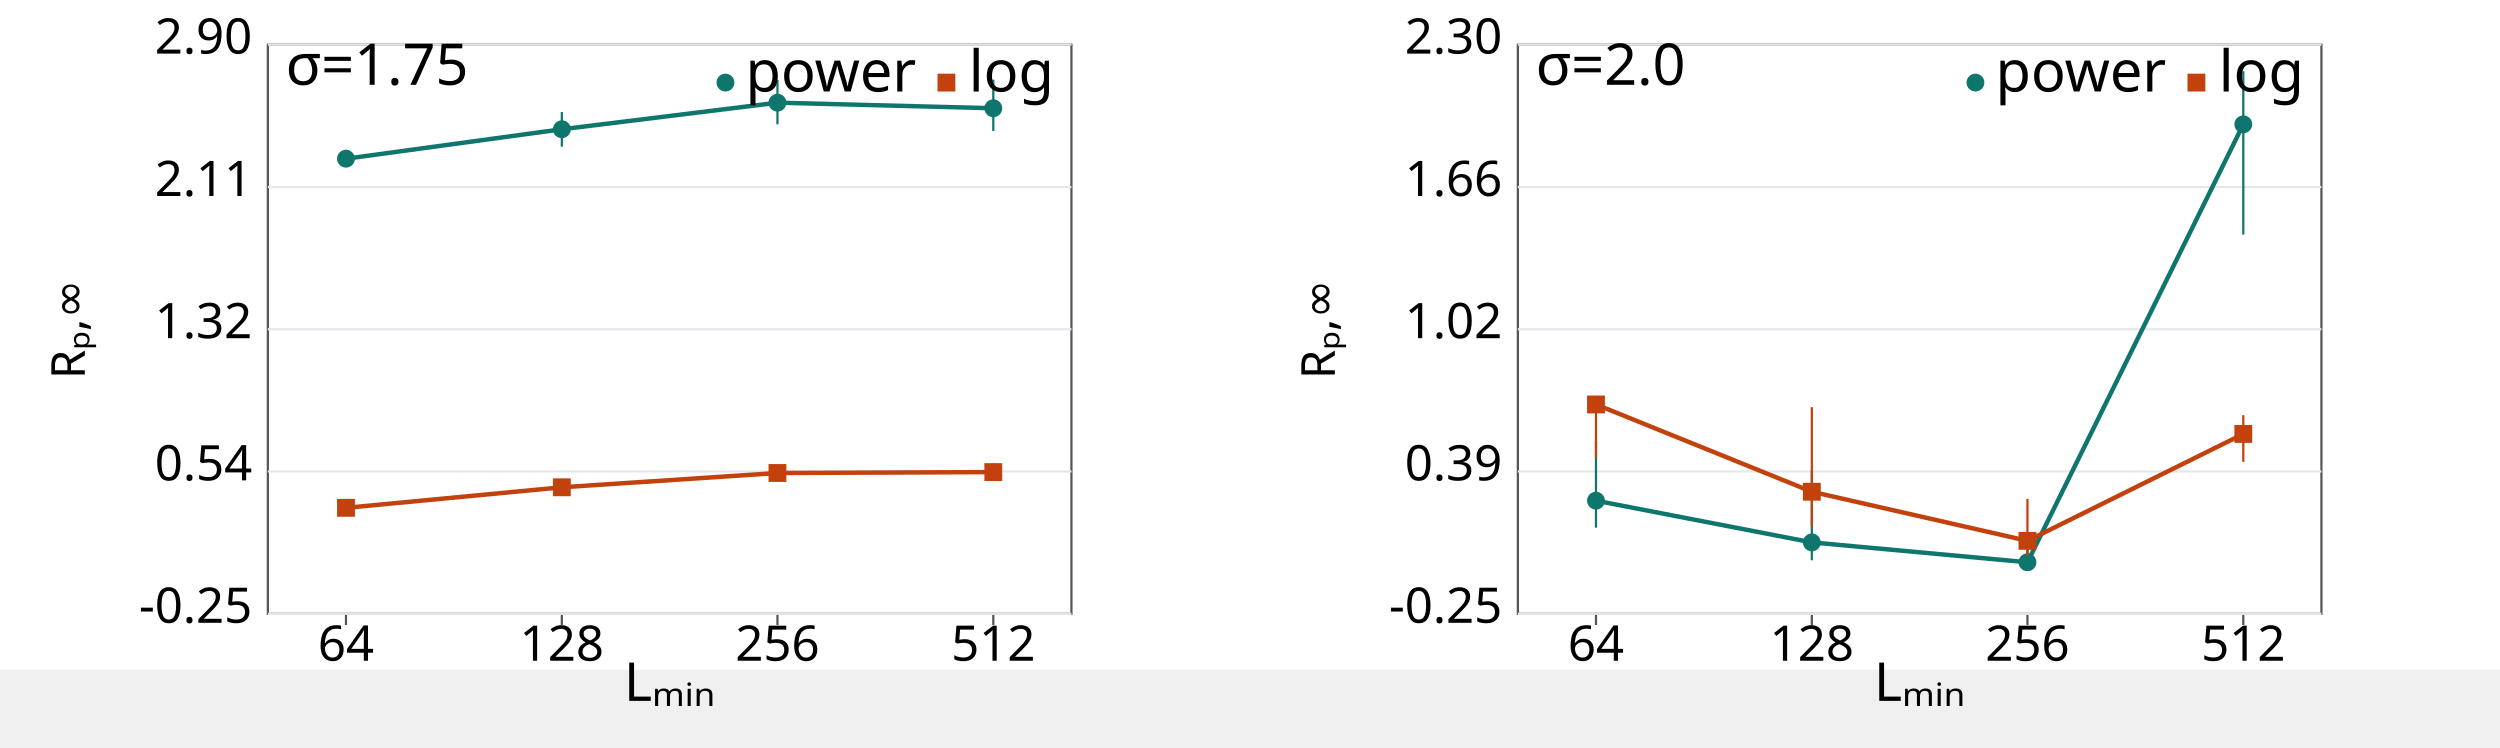
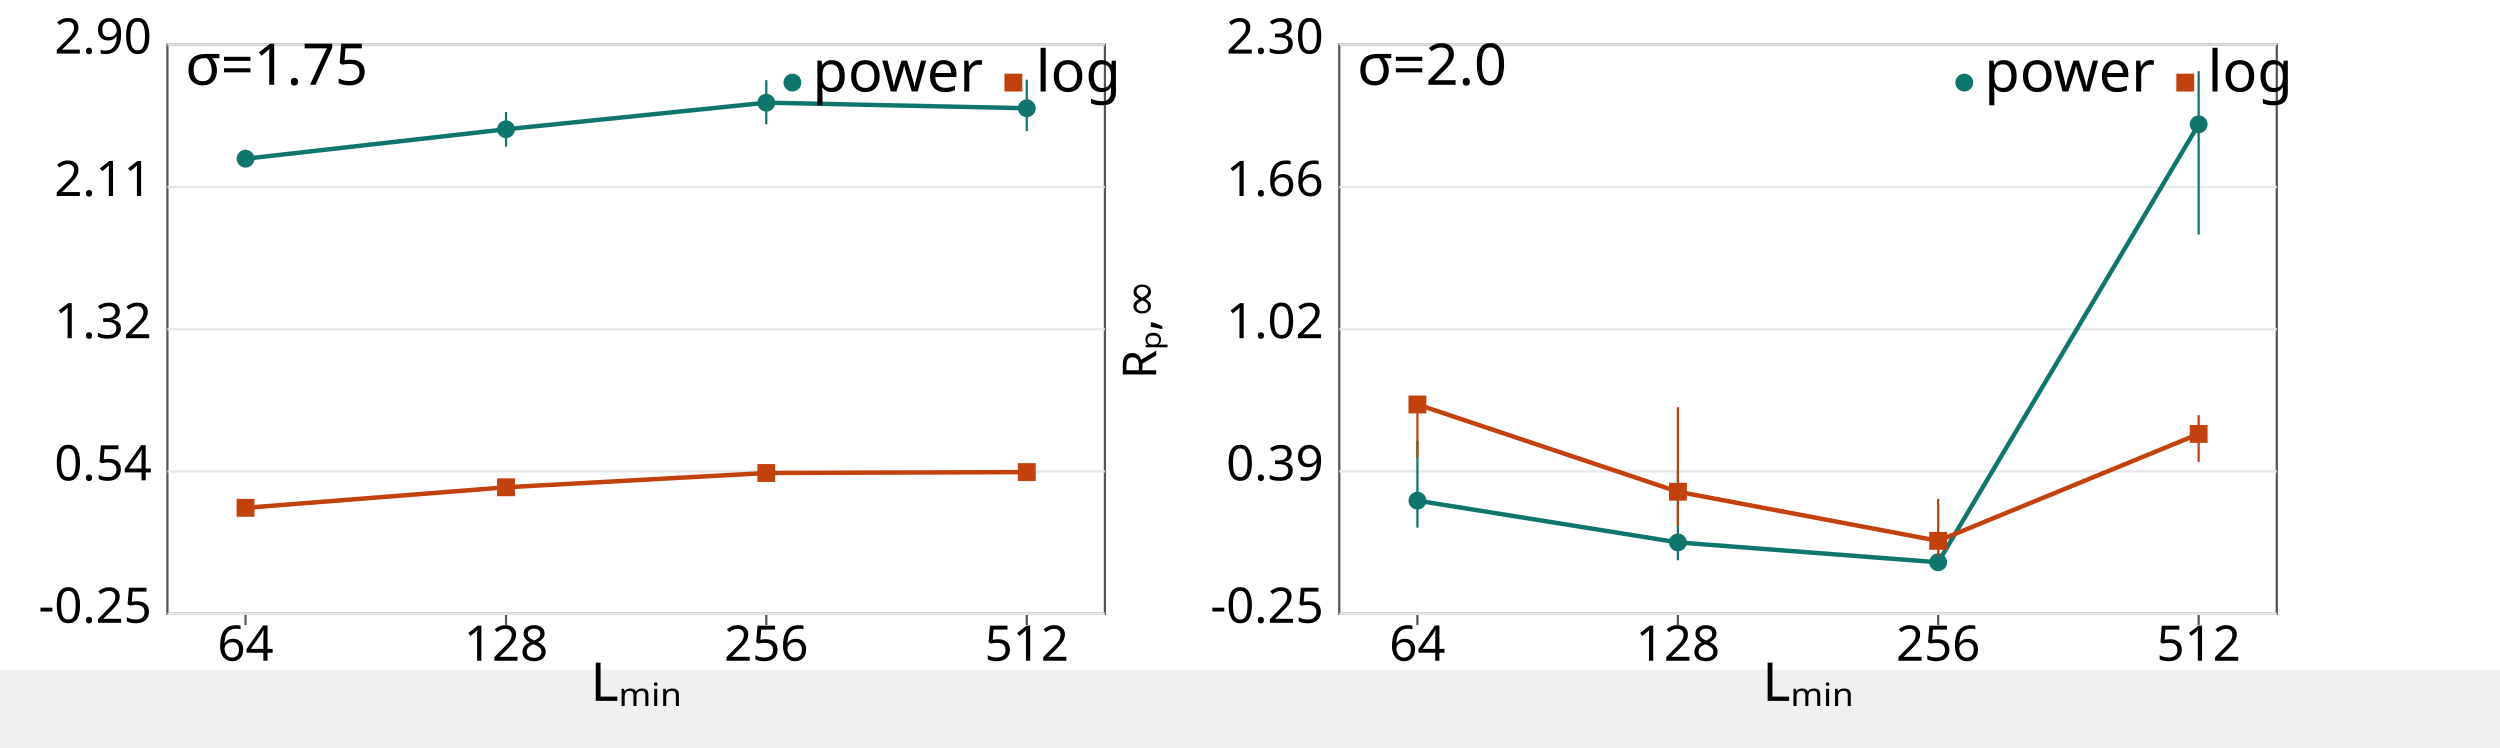
<svg xmlns="http://www.w3.org/2000/svg" width="1120" height="335" viewBox="0 35 1120 335">
  <rect width="100%" height="100%" fill="white" />
-   <rect x="120" y="55" width="360" height="255" fill="none" stroke="#555" />
-   <line x1="155.0" y1="310" x2="155.0" y2="315" stroke="#555" />
-   <text class="tick-label" x="155.0" y="331" text-anchor="middle" font-family="sans-serif" font-size="22">64</text>
-   <line x1="251.7" y1="310" x2="251.7" y2="315" stroke="#555" />
-   <text class="tick-label" x="251.7" y="331" text-anchor="middle" font-family="sans-serif" font-size="22">128</text>
-   <line x1="348.3" y1="310" x2="348.3" y2="315" stroke="#555" />
-   <text class="tick-label" x="348.3" y="331" text-anchor="middle" font-family="sans-serif" font-size="22">256</text>
-   <line x1="445.0" y1="310" x2="445.0" y2="315" stroke="#555" />
-   <text class="tick-label" x="445.0" y="331" text-anchor="middle" font-family="sans-serif" font-size="22">512</text>
-   <line x1="120" y1="310.0" x2="480" y2="310.0" stroke="#e5e7eb" />
-   <text class="tick-label" x="113" y="314.0" text-anchor="end" font-family="sans-serif" font-size="22">-0.25</text>
-   <line x1="120" y1="246.2" x2="480" y2="246.2" stroke="#e5e7eb" />
-   <text class="tick-label" x="113" y="250.2" text-anchor="end" font-family="sans-serif" font-size="22">0.54</text>
-   <line x1="120" y1="182.5" x2="480" y2="182.5" stroke="#e5e7eb" />
-   <text class="tick-label" x="113" y="186.5" text-anchor="end" font-family="sans-serif" font-size="22">1.32</text>
-   <line x1="120" y1="118.8" x2="480" y2="118.8" stroke="#e5e7eb" />
-   <text class="tick-label" x="113" y="122.8" text-anchor="end" font-family="sans-serif" font-size="22">2.11</text>
-   <line x1="120" y1="55.0" x2="480" y2="55.0" stroke="#e5e7eb" />
-   <text class="tick-label" x="113" y="59.0" text-anchor="end" font-family="sans-serif" font-size="22">2.90</text>
-   <text x="128" y="73" font-family="sans-serif" font-size="25.8">σ=1.75</text>
-   <text class="axis-label" x="300.0" y="349" text-anchor="middle" font-family="sans-serif" font-size="24">Lₘᵢₙ</text>
-   <text x="38" y="182.5" text-anchor="middle" font-family="sans-serif" font-size="21" transform="rotate(-90 38 182.5)">Rₚ,∞</text>
-   <line x1="155.0" y1="109.8" x2="155.0" y2="102.1" stroke="#0f766e" />
-   <circle cx="155.0" cy="106.1" r="4" fill="#0f766e" />
-   <line x1="251.7" y1="100.7" x2="251.7" y2="85.2" stroke="#0f766e" />
-   <circle cx="251.7" cy="92.9" r="4" fill="#0f766e" />
-   <line x1="348.3" y1="90.7" x2="348.3" y2="70.9" stroke="#0f766e" />
-   <circle cx="348.3" cy="81.0" r="4" fill="#0f766e" />
-   <line x1="445.0" y1="93.7" x2="445.0" y2="70.7" stroke="#0f766e" />
-   <circle cx="445.0" cy="83.5" r="4" fill="#0f766e" />
-   <polyline points="155.0,106.1 251.7,92.9 348.3,81.0 445.0,83.5" fill="none" stroke="#0f766e" stroke-width="2" />
-   <line x1="155.0" y1="263.6" x2="155.0" y2="261.4" stroke="#c2410c" />
-   <rect x="151.0" y="258.5" width="8" height="8" fill="#c2410c" />
-   <line x1="251.7" y1="255.8" x2="251.7" y2="250.8" stroke="#c2410c" />
-   <rect x="247.7" y="249.3" width="8" height="8" fill="#c2410c" />
-   <line x1="348.3" y1="249.9" x2="348.3" y2="243.6" stroke="#c2410c" />
-   <rect x="344.3" y="242.9" width="8" height="8" fill="#c2410c" />
-   <line x1="445.0" y1="250.0" x2="445.0" y2="242.7" stroke="#c2410c" />
-   <rect x="441.0" y="242.5" width="8" height="8" fill="#c2410c" />
-   <polyline points="155.0,262.5 251.7,253.3 348.3,246.9 445.0,246.5" fill="none" stroke="#c2410c" stroke-width="2" />
-   <circle cx="325" cy="72" r="4" fill="#0f766e" />
-   <text x="334" y="76" font-family="sans-serif" font-size="25.8">power</text>
-   <rect x="420" y="68" width="8" height="8" fill="#c2410c" />
-   <text x="434" y="76" font-family="sans-serif" font-size="25.8">log</text>
-   <rect x="680" y="55" width="360" height="255" fill="none" stroke="#555" />
-   <line x1="715.0" y1="310" x2="715.0" y2="315" stroke="#555" />
-   <text class="tick-label" x="715.0" y="331" text-anchor="middle" font-family="sans-serif" font-size="22">64</text>
-   <line x1="811.7" y1="310" x2="811.7" y2="315" stroke="#555" />
-   <text class="tick-label" x="811.7" y="331" text-anchor="middle" font-family="sans-serif" font-size="22">128</text>
-   <line x1="908.3" y1="310" x2="908.3" y2="315" stroke="#555" />
-   <text class="tick-label" x="908.3" y="331" text-anchor="middle" font-family="sans-serif" font-size="22">256</text>
-   <line x1="1005.0" y1="310" x2="1005.0" y2="315" stroke="#555" />
-   <text class="tick-label" x="1005.0" y="331" text-anchor="middle" font-family="sans-serif" font-size="22">512</text>
-   <line x1="680" y1="310.0" x2="1040" y2="310.0" stroke="#e5e7eb" />
-   <text class="tick-label" x="673" y="314.0" text-anchor="end" font-family="sans-serif" font-size="22">-0.25</text>
-   <line x1="680" y1="246.2" x2="1040" y2="246.2" stroke="#e5e7eb" />
-   <text class="tick-label" x="673" y="250.2" text-anchor="end" font-family="sans-serif" font-size="22">0.39</text>
-   <line x1="680" y1="182.5" x2="1040" y2="182.5" stroke="#e5e7eb" />
-   <text class="tick-label" x="673" y="186.5" text-anchor="end" font-family="sans-serif" font-size="22">1.02</text>
-   <line x1="680" y1="118.8" x2="1040" y2="118.8" stroke="#e5e7eb" />
-   <text class="tick-label" x="673" y="122.8" text-anchor="end" font-family="sans-serif" font-size="22">1.66</text>
-   <line x1="680" y1="55.0" x2="1040" y2="55.0" stroke="#e5e7eb" />
-   <text class="tick-label" x="673" y="59.0" text-anchor="end" font-family="sans-serif" font-size="22">2.30</text>
-   <text x="688" y="73" font-family="sans-serif" font-size="25.8">σ=2.0</text>
-   <text class="axis-label" x="860.0" y="349" text-anchor="middle" font-family="sans-serif" font-size="24">Lₘᵢₙ</text>
-   <text x="598" y="182.5" text-anchor="middle" font-family="sans-serif" font-size="21" transform="rotate(-90 598 182.5)">Rₚ,∞</text>
-   <line x1="715.0" y1="271.4" x2="715.0" y2="232.6" stroke="#0f766e" />
-   <circle cx="715.0" cy="259.3" r="4" fill="#0f766e" />
-   <line x1="811.7" y1="286.0" x2="811.7" y2="245.8" stroke="#0f766e" />
-   <circle cx="811.7" cy="278.0" r="4" fill="#0f766e" />
-   <line x1="908.3" y1="290.3" x2="908.3" y2="277.3" stroke="#0f766e" />
-   <circle cx="908.3" cy="286.9" r="4" fill="#0f766e" />
-   <line x1="1005.0" y1="140.1" x2="1005.0" y2="66.9" stroke="#0f766e" />
-   <circle cx="1005.0" cy="90.7" r="4" fill="#0f766e" />
-   <polyline points="715.0,259.3 811.7,278.0 908.3,286.9 1005.0,90.7" fill="none" stroke="#0f766e" stroke-width="2" />
-   <line x1="715.0" y1="240.1" x2="715.0" y2="215.0" stroke="#c2410c" />
-   <rect x="711.0" y="212.2" width="8" height="8" fill="#c2410c" />
-   <line x1="811.7" y1="270.8" x2="811.7" y2="217.4" stroke="#c2410c" />
-   <rect x="807.7" y="251.3" width="8" height="8" fill="#c2410c" />
-   <line x1="908.3" y1="284.1" x2="908.3" y2="258.5" stroke="#c2410c" />
-   <rect x="904.3" y="273.3" width="8" height="8" fill="#c2410c" />
-   <line x1="1005.0" y1="241.9" x2="1005.0" y2="221.0" stroke="#c2410c" />
-   <rect x="1001.0" y="225.4" width="8" height="8" fill="#c2410c" />
-   <polyline points="715.0,216.2 811.7,255.3 908.3,277.3 1005.0,229.4" fill="none" stroke="#c2410c" stroke-width="2" />
-   <circle cx="885" cy="72" r="4" fill="#0f766e" />
-   <text x="894" y="76" font-family="sans-serif" font-size="25.8">power</text>
-   <rect x="980" y="68" width="8" height="8" fill="#c2410c" />
-   <text x="994" y="76" font-family="sans-serif" font-size="25.8">log</text>
+   <rect x="75" y="55" width="420" height="255" fill="none" stroke="#555" />
+   <line x1="110.0" y1="310" x2="110.0" y2="315" stroke="#555" />
+   <text class="tick-label" x="110.0" y="331" text-anchor="middle" font-family="sans-serif" font-size="22">64</text>
+   <line x1="226.7" y1="310" x2="226.7" y2="315" stroke="#555" />
+   <text class="tick-label" x="226.7" y="331" text-anchor="middle" font-family="sans-serif" font-size="22">128</text>
+   <line x1="343.3" y1="310" x2="343.3" y2="315" stroke="#555" />
+   <text class="tick-label" x="343.3" y="331" text-anchor="middle" font-family="sans-serif" font-size="22">256</text>
+   <line x1="460.0" y1="310" x2="460.0" y2="315" stroke="#555" />
+   <text class="tick-label" x="460.0" y="331" text-anchor="middle" font-family="sans-serif" font-size="22">512</text>
+   <line x1="75" y1="310.0" x2="495" y2="310.0" stroke="#e5e7eb" />
+   <text class="tick-label" x="68" y="314.0" text-anchor="end" font-family="sans-serif" font-size="22">-0.25</text>
+   <line x1="75" y1="246.2" x2="495" y2="246.2" stroke="#e5e7eb" />
+   <text class="tick-label" x="68" y="250.2" text-anchor="end" font-family="sans-serif" font-size="22">0.54</text>
+   <line x1="75" y1="182.5" x2="495" y2="182.5" stroke="#e5e7eb" />
+   <text class="tick-label" x="68" y="186.5" text-anchor="end" font-family="sans-serif" font-size="22">1.32</text>
+   <line x1="75" y1="118.8" x2="495" y2="118.8" stroke="#e5e7eb" />
+   <text class="tick-label" x="68" y="122.8" text-anchor="end" font-family="sans-serif" font-size="22">2.11</text>
+   <line x1="75" y1="55.0" x2="495" y2="55.0" stroke="#e5e7eb" />
+   <text class="tick-label" x="68" y="59.0" text-anchor="end" font-family="sans-serif" font-size="22">2.90</text>
+   <text x="83" y="73" font-family="sans-serif" font-size="25.8">σ=1.75</text>
+   <text class="axis-label" x="285.0" y="349" text-anchor="middle" font-family="sans-serif" font-size="24">Lₘᵢₙ</text>
+   <text x="-7" y="182.5" text-anchor="middle" font-family="sans-serif" font-size="21" transform="rotate(-90 -7 182.5)">Rₚ,∞</text>
+   <line x1="110.0" y1="109.8" x2="110.0" y2="102.1" stroke="#0f766e" />
+   <circle cx="110.0" cy="106.1" r="4" fill="#0f766e" />
+   <line x1="226.7" y1="100.7" x2="226.7" y2="85.2" stroke="#0f766e" />
+   <circle cx="226.7" cy="92.9" r="4" fill="#0f766e" />
+   <line x1="343.3" y1="90.7" x2="343.3" y2="70.9" stroke="#0f766e" />
+   <circle cx="343.3" cy="81.0" r="4" fill="#0f766e" />
+   <line x1="460.0" y1="93.7" x2="460.0" y2="70.7" stroke="#0f766e" />
+   <circle cx="460.0" cy="83.5" r="4" fill="#0f766e" />
+   <polyline points="110.0,106.1 226.7,92.9 343.3,81.0 460.0,83.5" fill="none" stroke="#0f766e" stroke-width="2" />
+   <line x1="110.0" y1="263.6" x2="110.0" y2="261.4" stroke="#c2410c" />
+   <rect x="106.0" y="258.5" width="8" height="8" fill="#c2410c" />
+   <line x1="226.7" y1="255.8" x2="226.7" y2="250.8" stroke="#c2410c" />
+   <rect x="222.7" y="249.3" width="8" height="8" fill="#c2410c" />
+   <line x1="343.3" y1="249.9" x2="343.3" y2="243.6" stroke="#c2410c" />
+   <rect x="339.3" y="242.9" width="8" height="8" fill="#c2410c" />
+   <line x1="460.0" y1="250.0" x2="460.0" y2="242.7" stroke="#c2410c" />
+   <rect x="456.0" y="242.5" width="8" height="8" fill="#c2410c" />
+   <polyline points="110.0,262.5 226.7,253.3 343.3,246.9 460.0,246.5" fill="none" stroke="#c2410c" stroke-width="2" />
+   <circle cx="355" cy="72" r="4" fill="#0f766e" />
+   <text x="364" y="76" font-family="sans-serif" font-size="25.8">power</text>
+   <rect x="450" y="68" width="8" height="8" fill="#c2410c" />
+   <text x="464" y="76" font-family="sans-serif" font-size="25.8">log</text>
+   <rect x="600" y="55" width="420" height="255" fill="none" stroke="#555" />
+   <line x1="635.0" y1="310" x2="635.0" y2="315" stroke="#555" />
+   <text class="tick-label" x="635.0" y="331" text-anchor="middle" font-family="sans-serif" font-size="22">64</text>
+   <line x1="751.7" y1="310" x2="751.7" y2="315" stroke="#555" />
+   <text class="tick-label" x="751.7" y="331" text-anchor="middle" font-family="sans-serif" font-size="22">128</text>
+   <line x1="868.3" y1="310" x2="868.3" y2="315" stroke="#555" />
+   <text class="tick-label" x="868.3" y="331" text-anchor="middle" font-family="sans-serif" font-size="22">256</text>
+   <line x1="985.0" y1="310" x2="985.0" y2="315" stroke="#555" />
+   <text class="tick-label" x="985.0" y="331" text-anchor="middle" font-family="sans-serif" font-size="22">512</text>
+   <line x1="600" y1="310.0" x2="1020" y2="310.0" stroke="#e5e7eb" />
+   <text class="tick-label" x="593" y="314.0" text-anchor="end" font-family="sans-serif" font-size="22">-0.25</text>
+   <line x1="600" y1="246.2" x2="1020" y2="246.2" stroke="#e5e7eb" />
+   <text class="tick-label" x="593" y="250.2" text-anchor="end" font-family="sans-serif" font-size="22">0.39</text>
+   <line x1="600" y1="182.5" x2="1020" y2="182.5" stroke="#e5e7eb" />
+   <text class="tick-label" x="593" y="186.5" text-anchor="end" font-family="sans-serif" font-size="22">1.02</text>
+   <line x1="600" y1="118.8" x2="1020" y2="118.8" stroke="#e5e7eb" />
+   <text class="tick-label" x="593" y="122.8" text-anchor="end" font-family="sans-serif" font-size="22">1.66</text>
+   <line x1="600" y1="55.0" x2="1020" y2="55.0" stroke="#e5e7eb" />
+   <text class="tick-label" x="593" y="59.0" text-anchor="end" font-family="sans-serif" font-size="22">2.30</text>
+   <text x="608" y="73" font-family="sans-serif" font-size="25.8">σ=2.0</text>
+   <text class="axis-label" x="810.0" y="349" text-anchor="middle" font-family="sans-serif" font-size="24">Lₘᵢₙ</text>
+   <text x="518" y="182.5" text-anchor="middle" font-family="sans-serif" font-size="21" transform="rotate(-90 518 182.5)">Rₚ,∞</text>
+   <line x1="635.0" y1="271.4" x2="635.0" y2="232.6" stroke="#0f766e" />
+   <circle cx="635.0" cy="259.3" r="4" fill="#0f766e" />
+   <line x1="751.7" y1="286.0" x2="751.7" y2="245.8" stroke="#0f766e" />
+   <circle cx="751.7" cy="278.0" r="4" fill="#0f766e" />
+   <line x1="868.3" y1="290.3" x2="868.3" y2="277.3" stroke="#0f766e" />
+   <circle cx="868.3" cy="286.9" r="4" fill="#0f766e" />
+   <line x1="985.0" y1="140.1" x2="985.0" y2="66.9" stroke="#0f766e" />
+   <circle cx="985.0" cy="90.7" r="4" fill="#0f766e" />
+   <polyline points="635.0,259.3 751.7,278.0 868.3,286.9 985.0,90.7" fill="none" stroke="#0f766e" stroke-width="2" />
+   <line x1="635.0" y1="240.1" x2="635.0" y2="215.0" stroke="#c2410c" />
+   <rect x="631.0" y="212.2" width="8" height="8" fill="#c2410c" />
+   <line x1="751.7" y1="270.8" x2="751.7" y2="217.4" stroke="#c2410c" />
+   <rect x="747.7" y="251.3" width="8" height="8" fill="#c2410c" />
+   <line x1="868.3" y1="284.1" x2="868.3" y2="258.5" stroke="#c2410c" />
+   <rect x="864.3" y="273.3" width="8" height="8" fill="#c2410c" />
+   <line x1="985.0" y1="241.9" x2="985.0" y2="221.0" stroke="#c2410c" />
+   <rect x="981.0" y="225.4" width="8" height="8" fill="#c2410c" />
+   <polyline points="635.0,216.2 751.7,255.3 868.3,277.3 985.0,229.4" fill="none" stroke="#c2410c" stroke-width="2" />
+   <circle cx="880" cy="72" r="4" fill="#0f766e" />
+   <text x="889" y="76" font-family="sans-serif" font-size="25.8">power</text>
+   <rect x="975" y="68" width="8" height="8" fill="#c2410c" />
+   <text x="989" y="76" font-family="sans-serif" font-size="25.8">log</text>
</svg>
